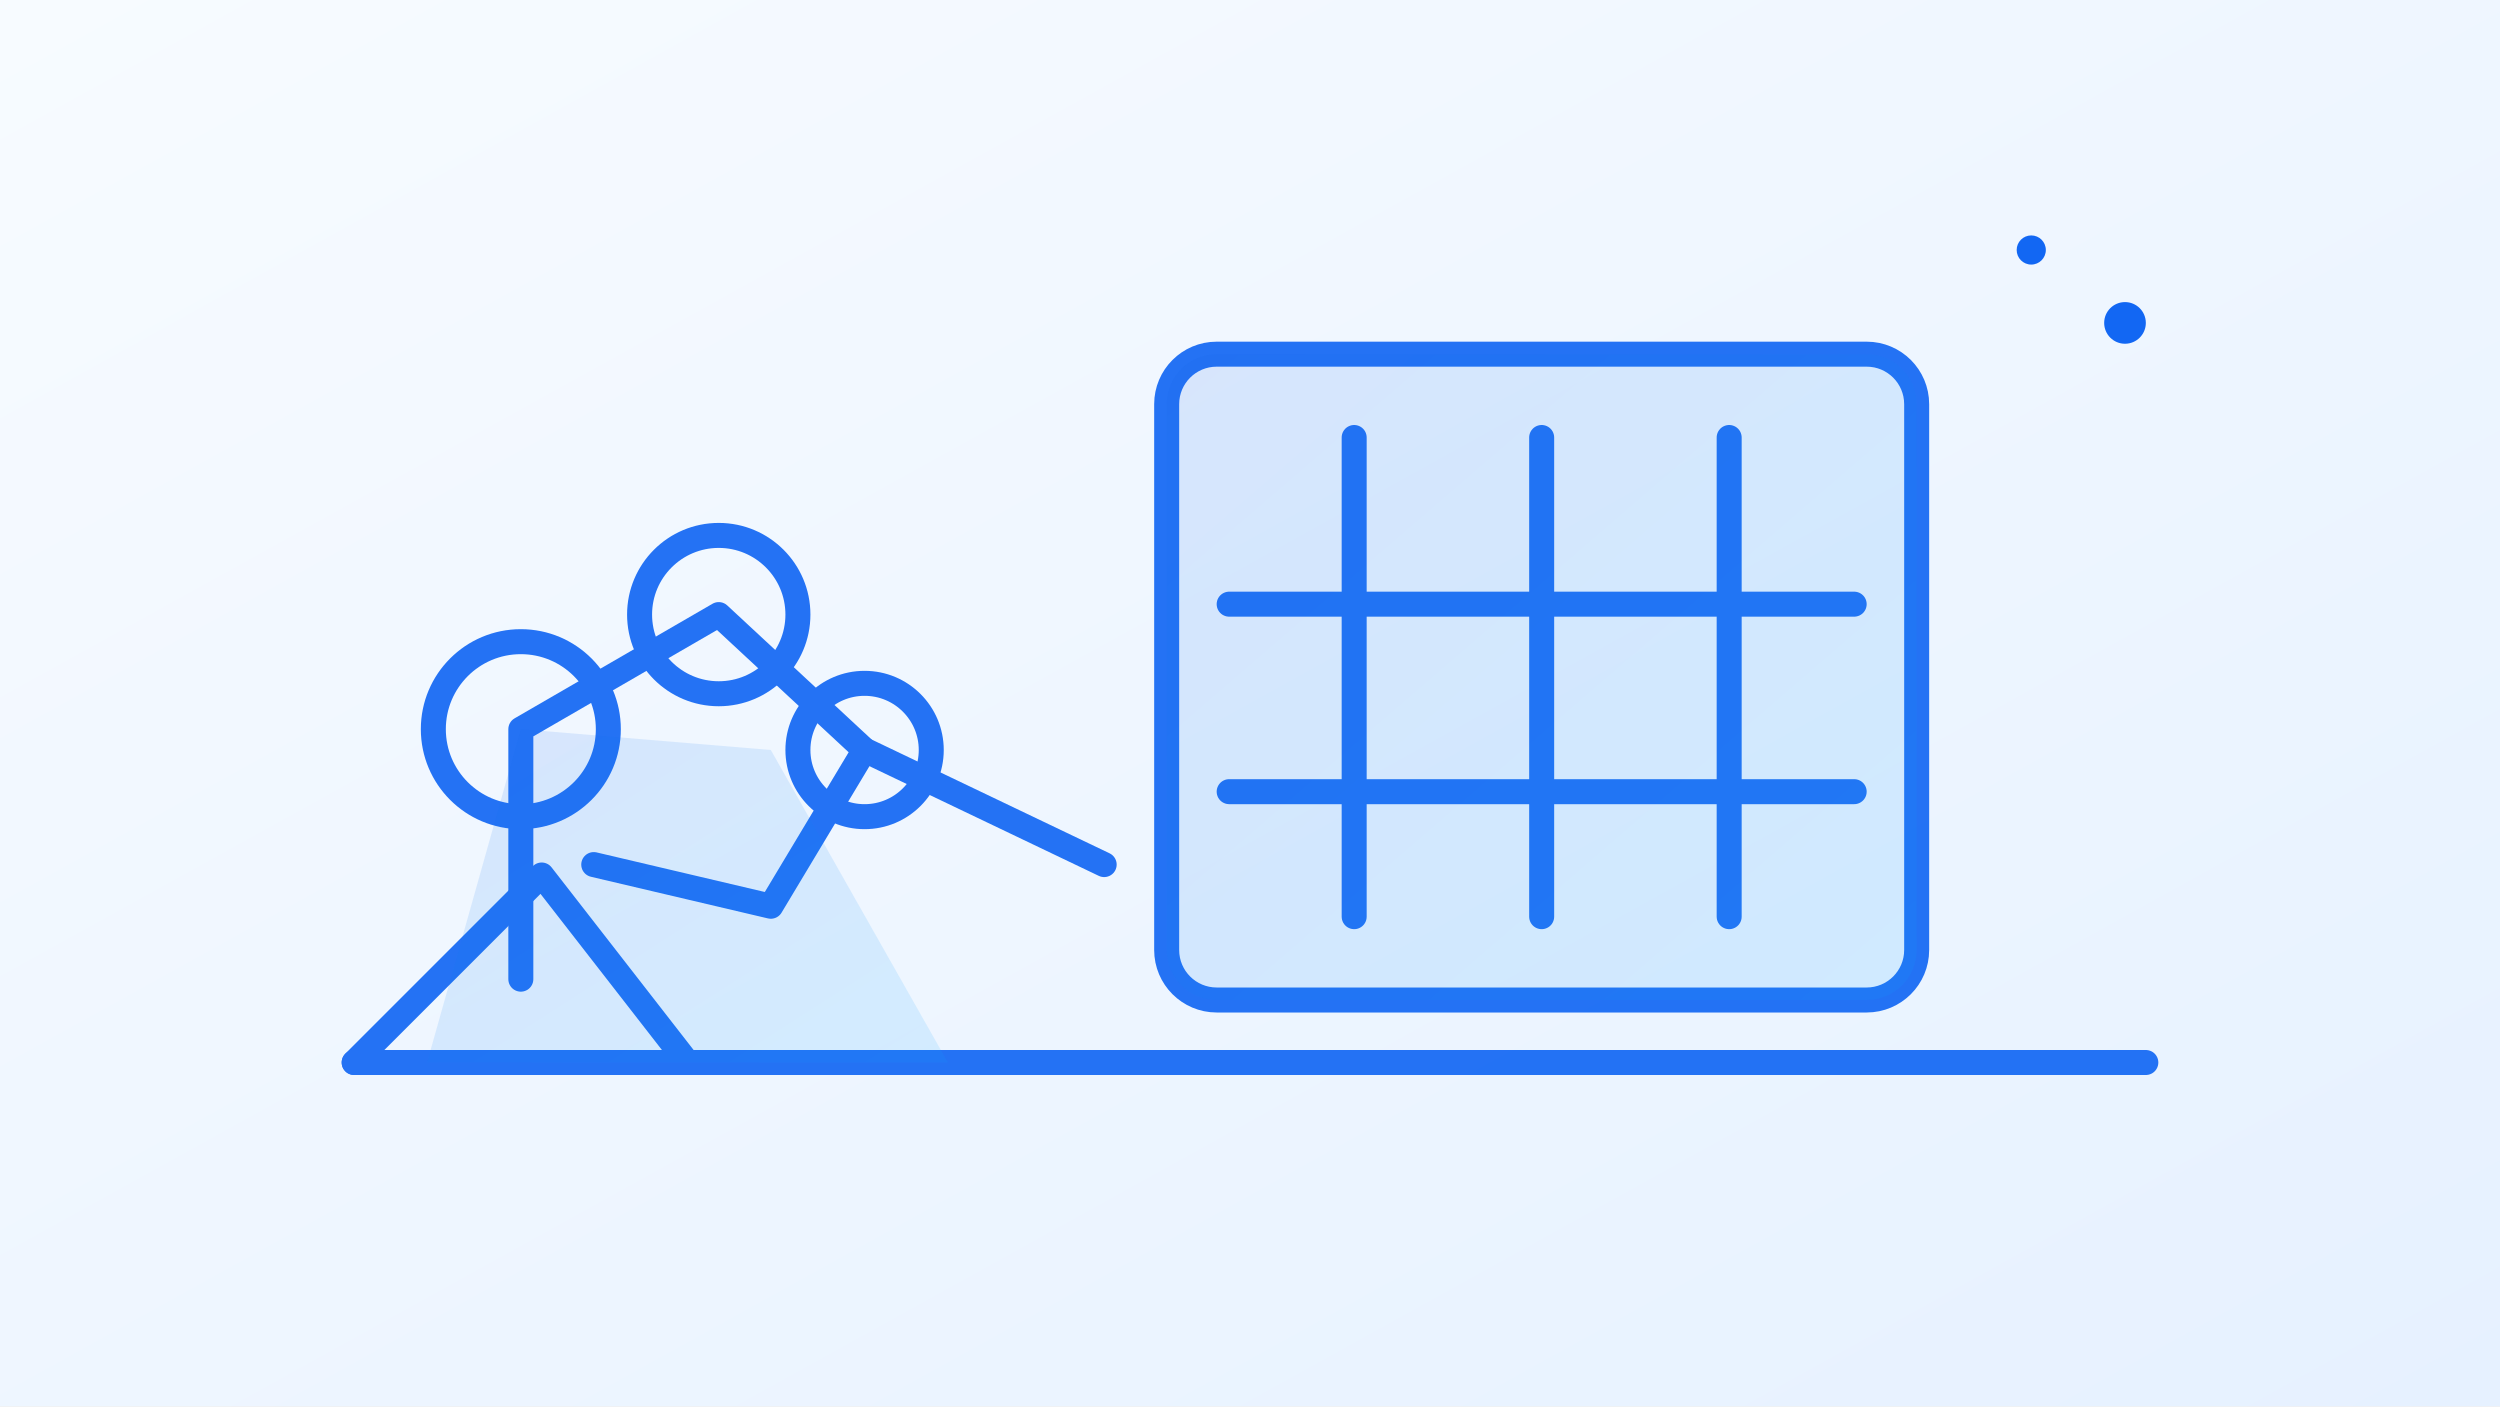
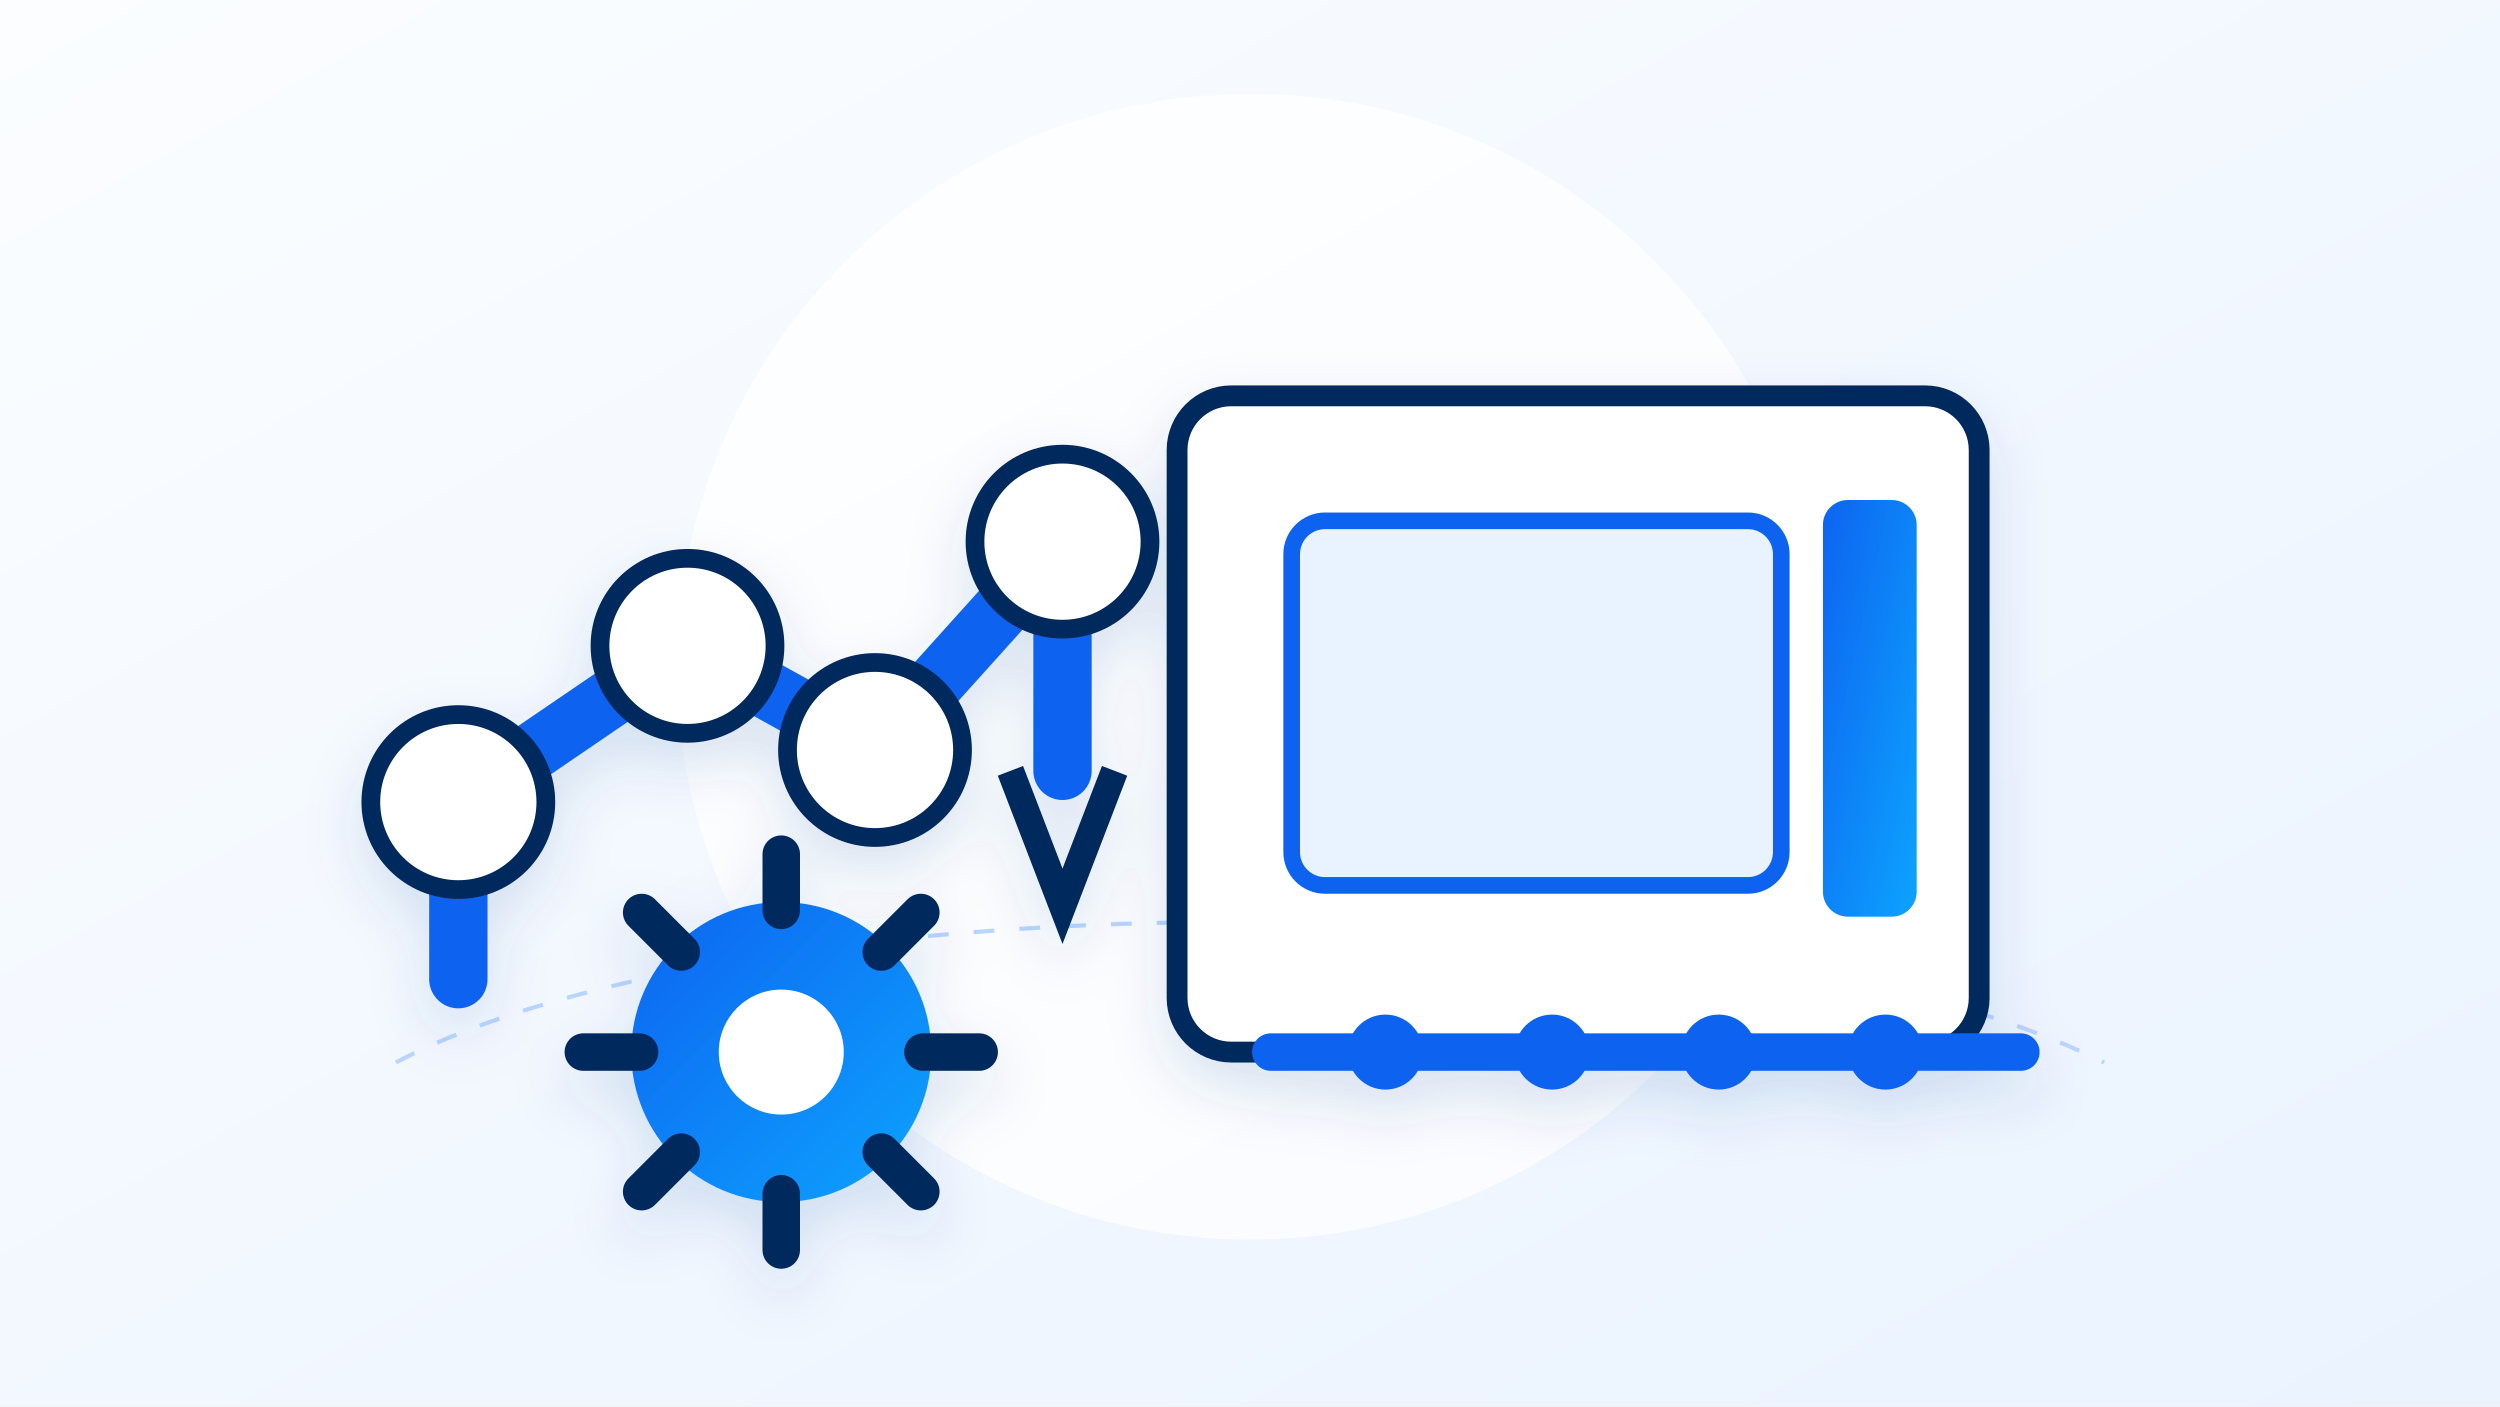
- <svg xmlns="http://www.w3.org/2000/svg" viewBox="0 0 1200 675" role="img">
+ <svg xmlns="http://www.w3.org/2000/svg" viewBox="0 0 1200 675" role="img" aria-label="Оборудование и роботизация">
  <defs>
-     <linearGradient id="g" x1="0" y1="0" x2="1" y2="1">
-       <stop stop-color="#f7fbff" />
-       <stop offset="1" stop-color="#e6f1ff" />
+     <linearGradient id="bg" x1="0" y1="0" x2="1" y2="1">
+       <stop stop-color="#fbfdff" />
+       <stop offset="1" stop-color="#eaf3ff" />
    </linearGradient>
-     <linearGradient id="b" x1="0" y1="0" x2="1" y2="1">
-       <stop stop-color="#0d5ee8" />
+     <linearGradient id="blue" x1="0" y1="0" x2="1" y2="1">
+       <stop stop-color="#0a64f0" />
      <stop offset="1" stop-color="#0aa3ff" />
    </linearGradient>
+     <filter id="sh" x="-20%" y="-20%" width="140%" height="140%">
+       <feDropShadow dx="0" dy="12" stdDeviation="14" flood-color="#0b3d91" flood-opacity=".14" />
+     </filter>
  </defs>
-   <rect width="1200" height="675" fill="url(#g)" />
-   <g fill="none" stroke="#1267f3" stroke-width="12" stroke-linecap="round" stroke-linejoin="round" opacity=".92">
-     <path d="M170 510h860" />
-     <rect x="560" y="170" width="360" height="310" rx="24" />
-     <path d="M650 210v230M740 210v230M830 210v230M590 290h300M590 380h300" />
-     <path d="M250 470v-120l95-55 70 65-45 75-85-20" />
-     <circle cx="250" cy="350" r="42" />
-     <circle cx="345" cy="295" r="38" />
-     <circle cx="415" cy="360" r="32" />
-     <path d="M415 360l115 55" />
-     <path d="M170 510l90-90 70 90" />
-   </g>
-   <g fill="url(#b)" opacity=".12">
-     <rect x="560" y="170" width="360" height="310" rx="24" />
-     <path d="M205 510h250l-85-150-120-10Z" />
-   </g>
-   <g fill="#1267f3">
-     <circle cx="1020" cy="155" r="10" />
-     <circle cx="975" cy="120" r="7" />
+   <rect width="1200" height="675" fill="url(#bg)" />
+   <circle cx="600" cy="320" r="275" fill="#fff" opacity=".72" />
+   <path d="M190 510 C360 420 830 420 1010 510" fill="none" stroke="#b8d6ff" stroke-width="2" stroke-dasharray="10 12" />
+   <g filter="url(#sh)">
+     <rect x="565" y="190" width="385" height="315" rx="26" fill="#fff" stroke="#06295d" stroke-width="10" />
+     <rect x="620" y="250" width="235" height="175" rx="16" fill="#e8f3ff" stroke="#0a64f0" stroke-width="8" />
+     <rect x="875" y="240" width="45" height="200" rx="12" fill="url(#blue)" />
+     <g fill="none" stroke="#0a64f0" stroke-width="28" stroke-linecap="round">
+       <path d="M220 470V385L330 310 420 360 510 260" />
+       <path d="M510 260v110" />
+     </g>
+     <g fill="#fff" stroke="#06295d" stroke-width="9">
+       <circle cx="220" cy="385" r="42" />
+       <circle cx="330" cy="310" r="42" />
+       <circle cx="420" cy="360" r="42" />
+       <circle cx="510" cy="260" r="42" />
+     </g>
+     <path d="M485 370l25 65 25-65" fill="none" stroke="#06295d" stroke-width="13" />
+     <g transform="translate(375 505)">
+       <circle r="72" fill="url(#blue)" />
+       <circle r="30" fill="#fff" />
+       <path d="M0-95V-68M0 68V95M-95 0H-68M68 0H95M-67-67L-48-48M48 48L67 67M67-67L48-48M-48 48L-67 67" stroke="#06295d" stroke-width="18" stroke-linecap="round" />
+     </g>
+     <path d="M610 505h360" stroke="#0a64f0" stroke-width="18" stroke-linecap="round" />
+     <g fill="#0a64f0">
+       <circle cx="665" cy="505" r="18" />
+       <circle cx="745" cy="505" r="18" />
+       <circle cx="825" cy="505" r="18" />
+       <circle cx="905" cy="505" r="18" />
+     </g>
  </g>
</svg>
